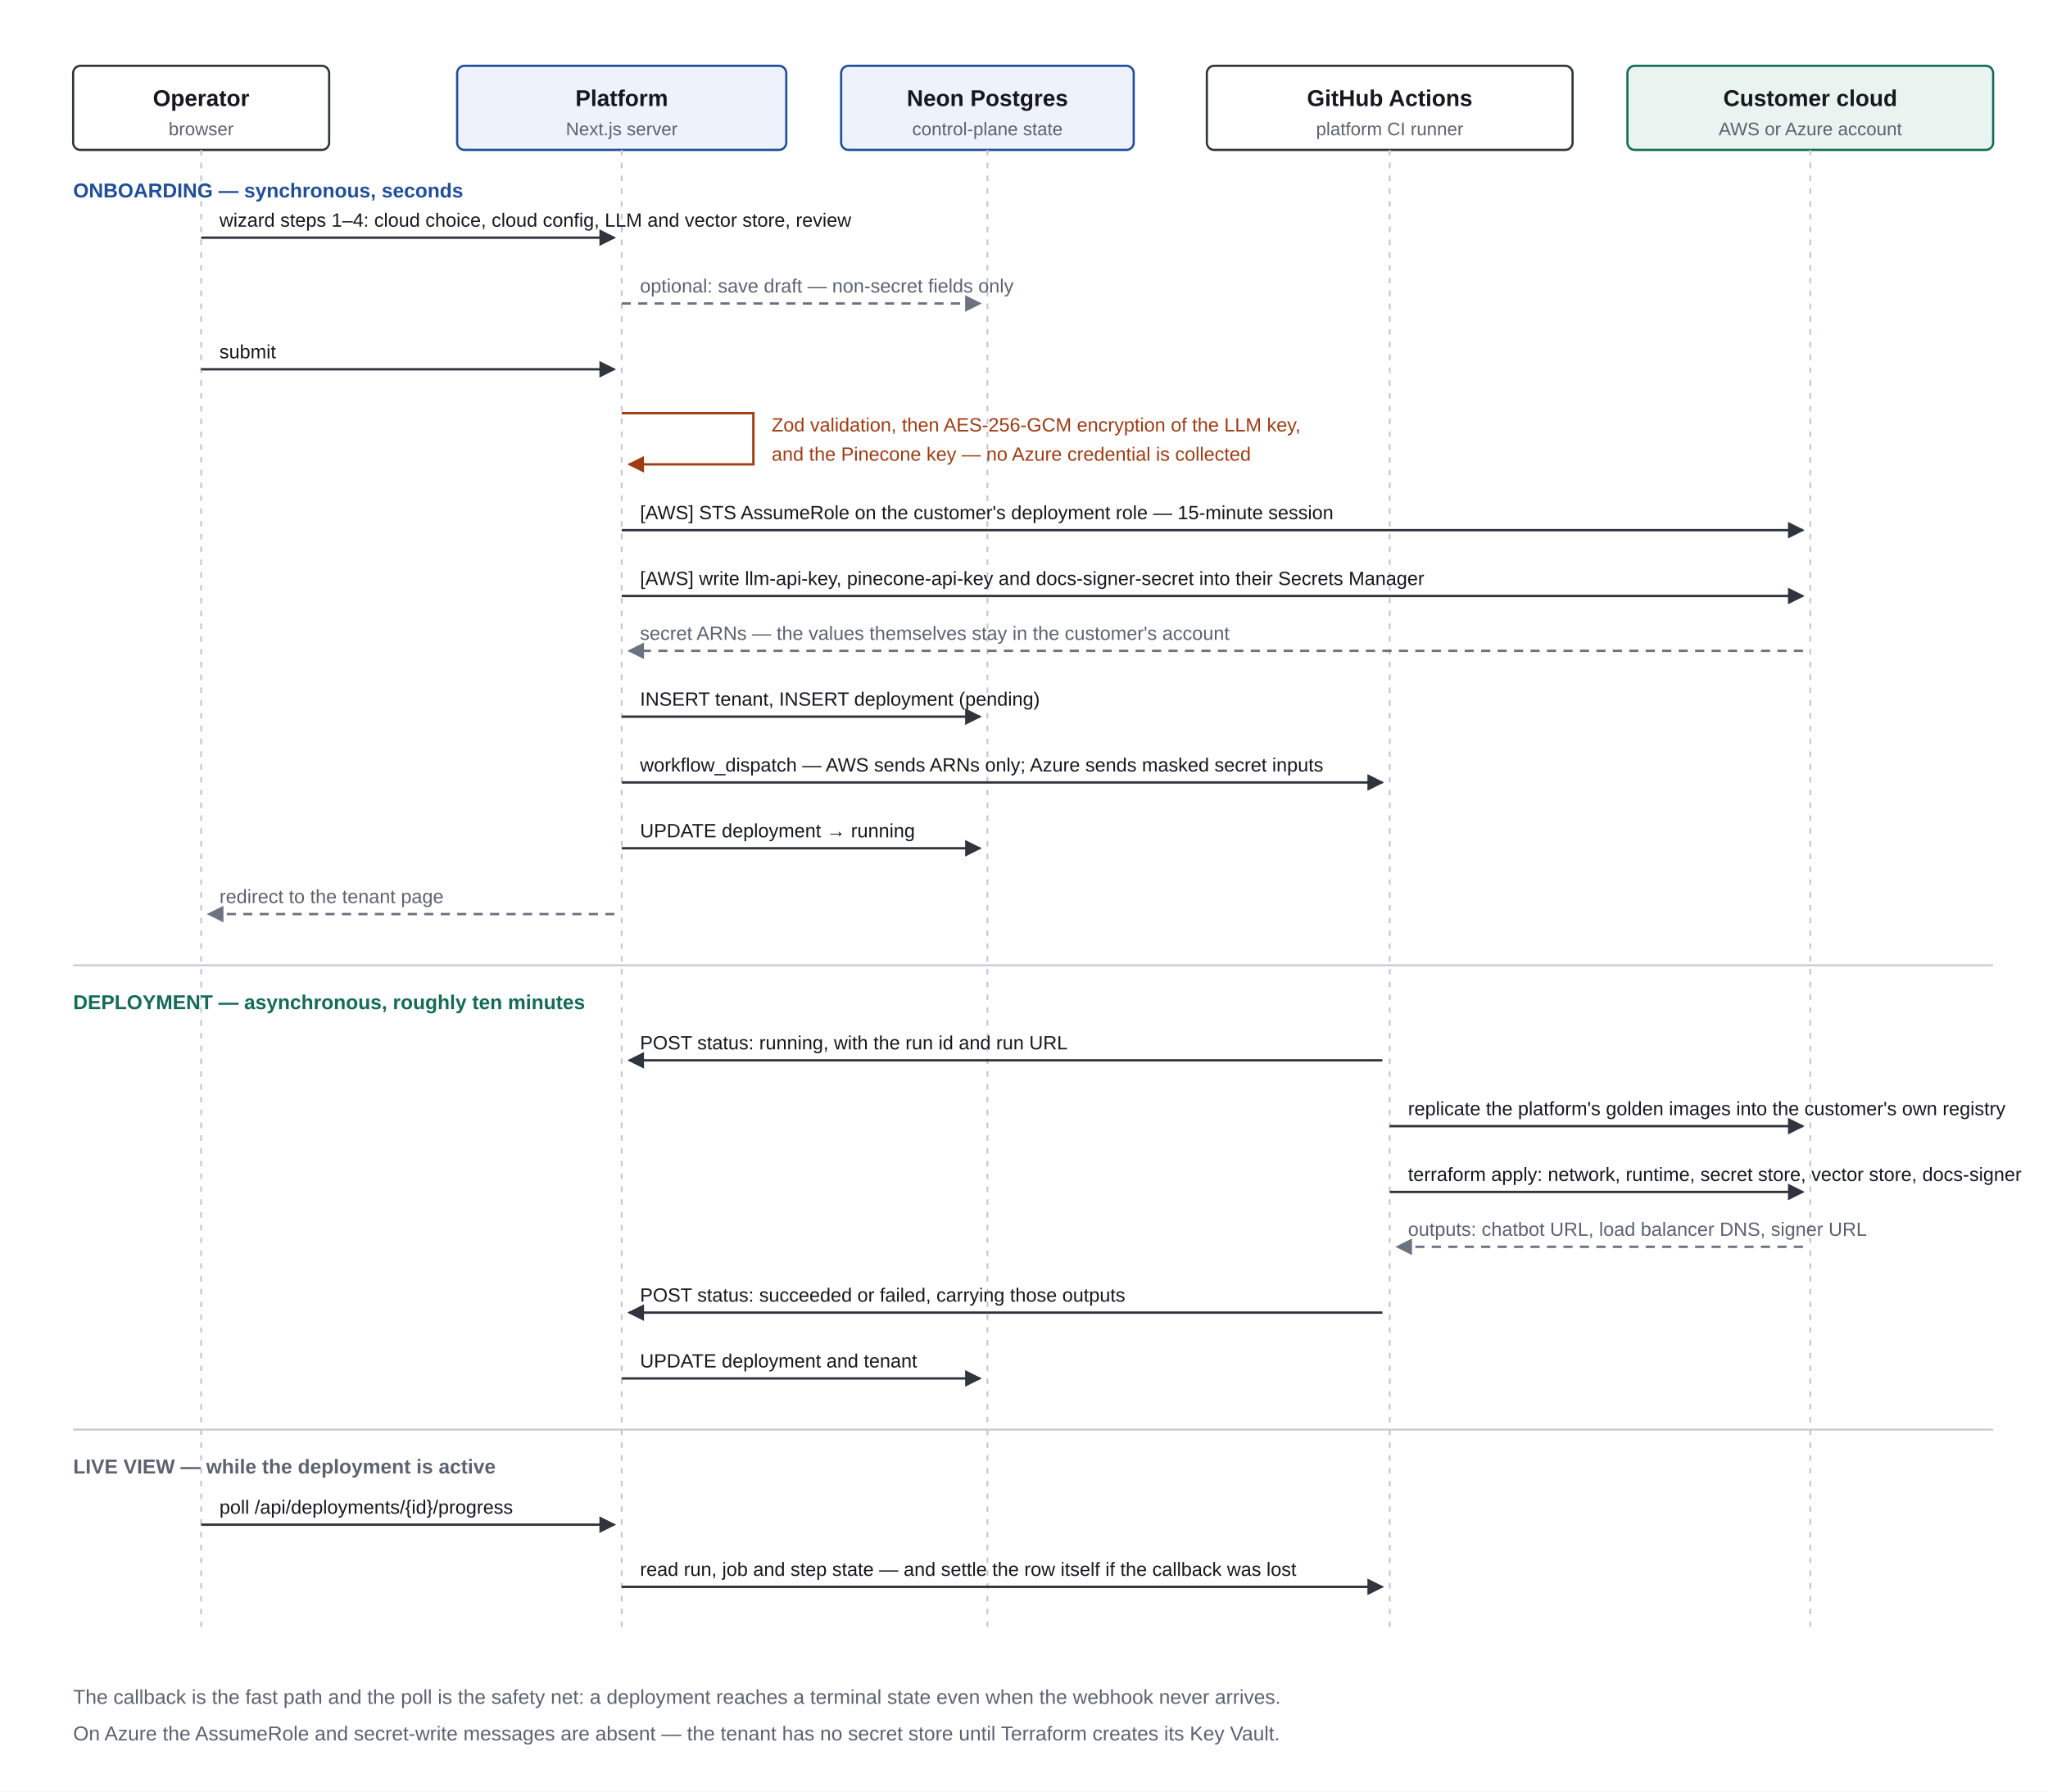
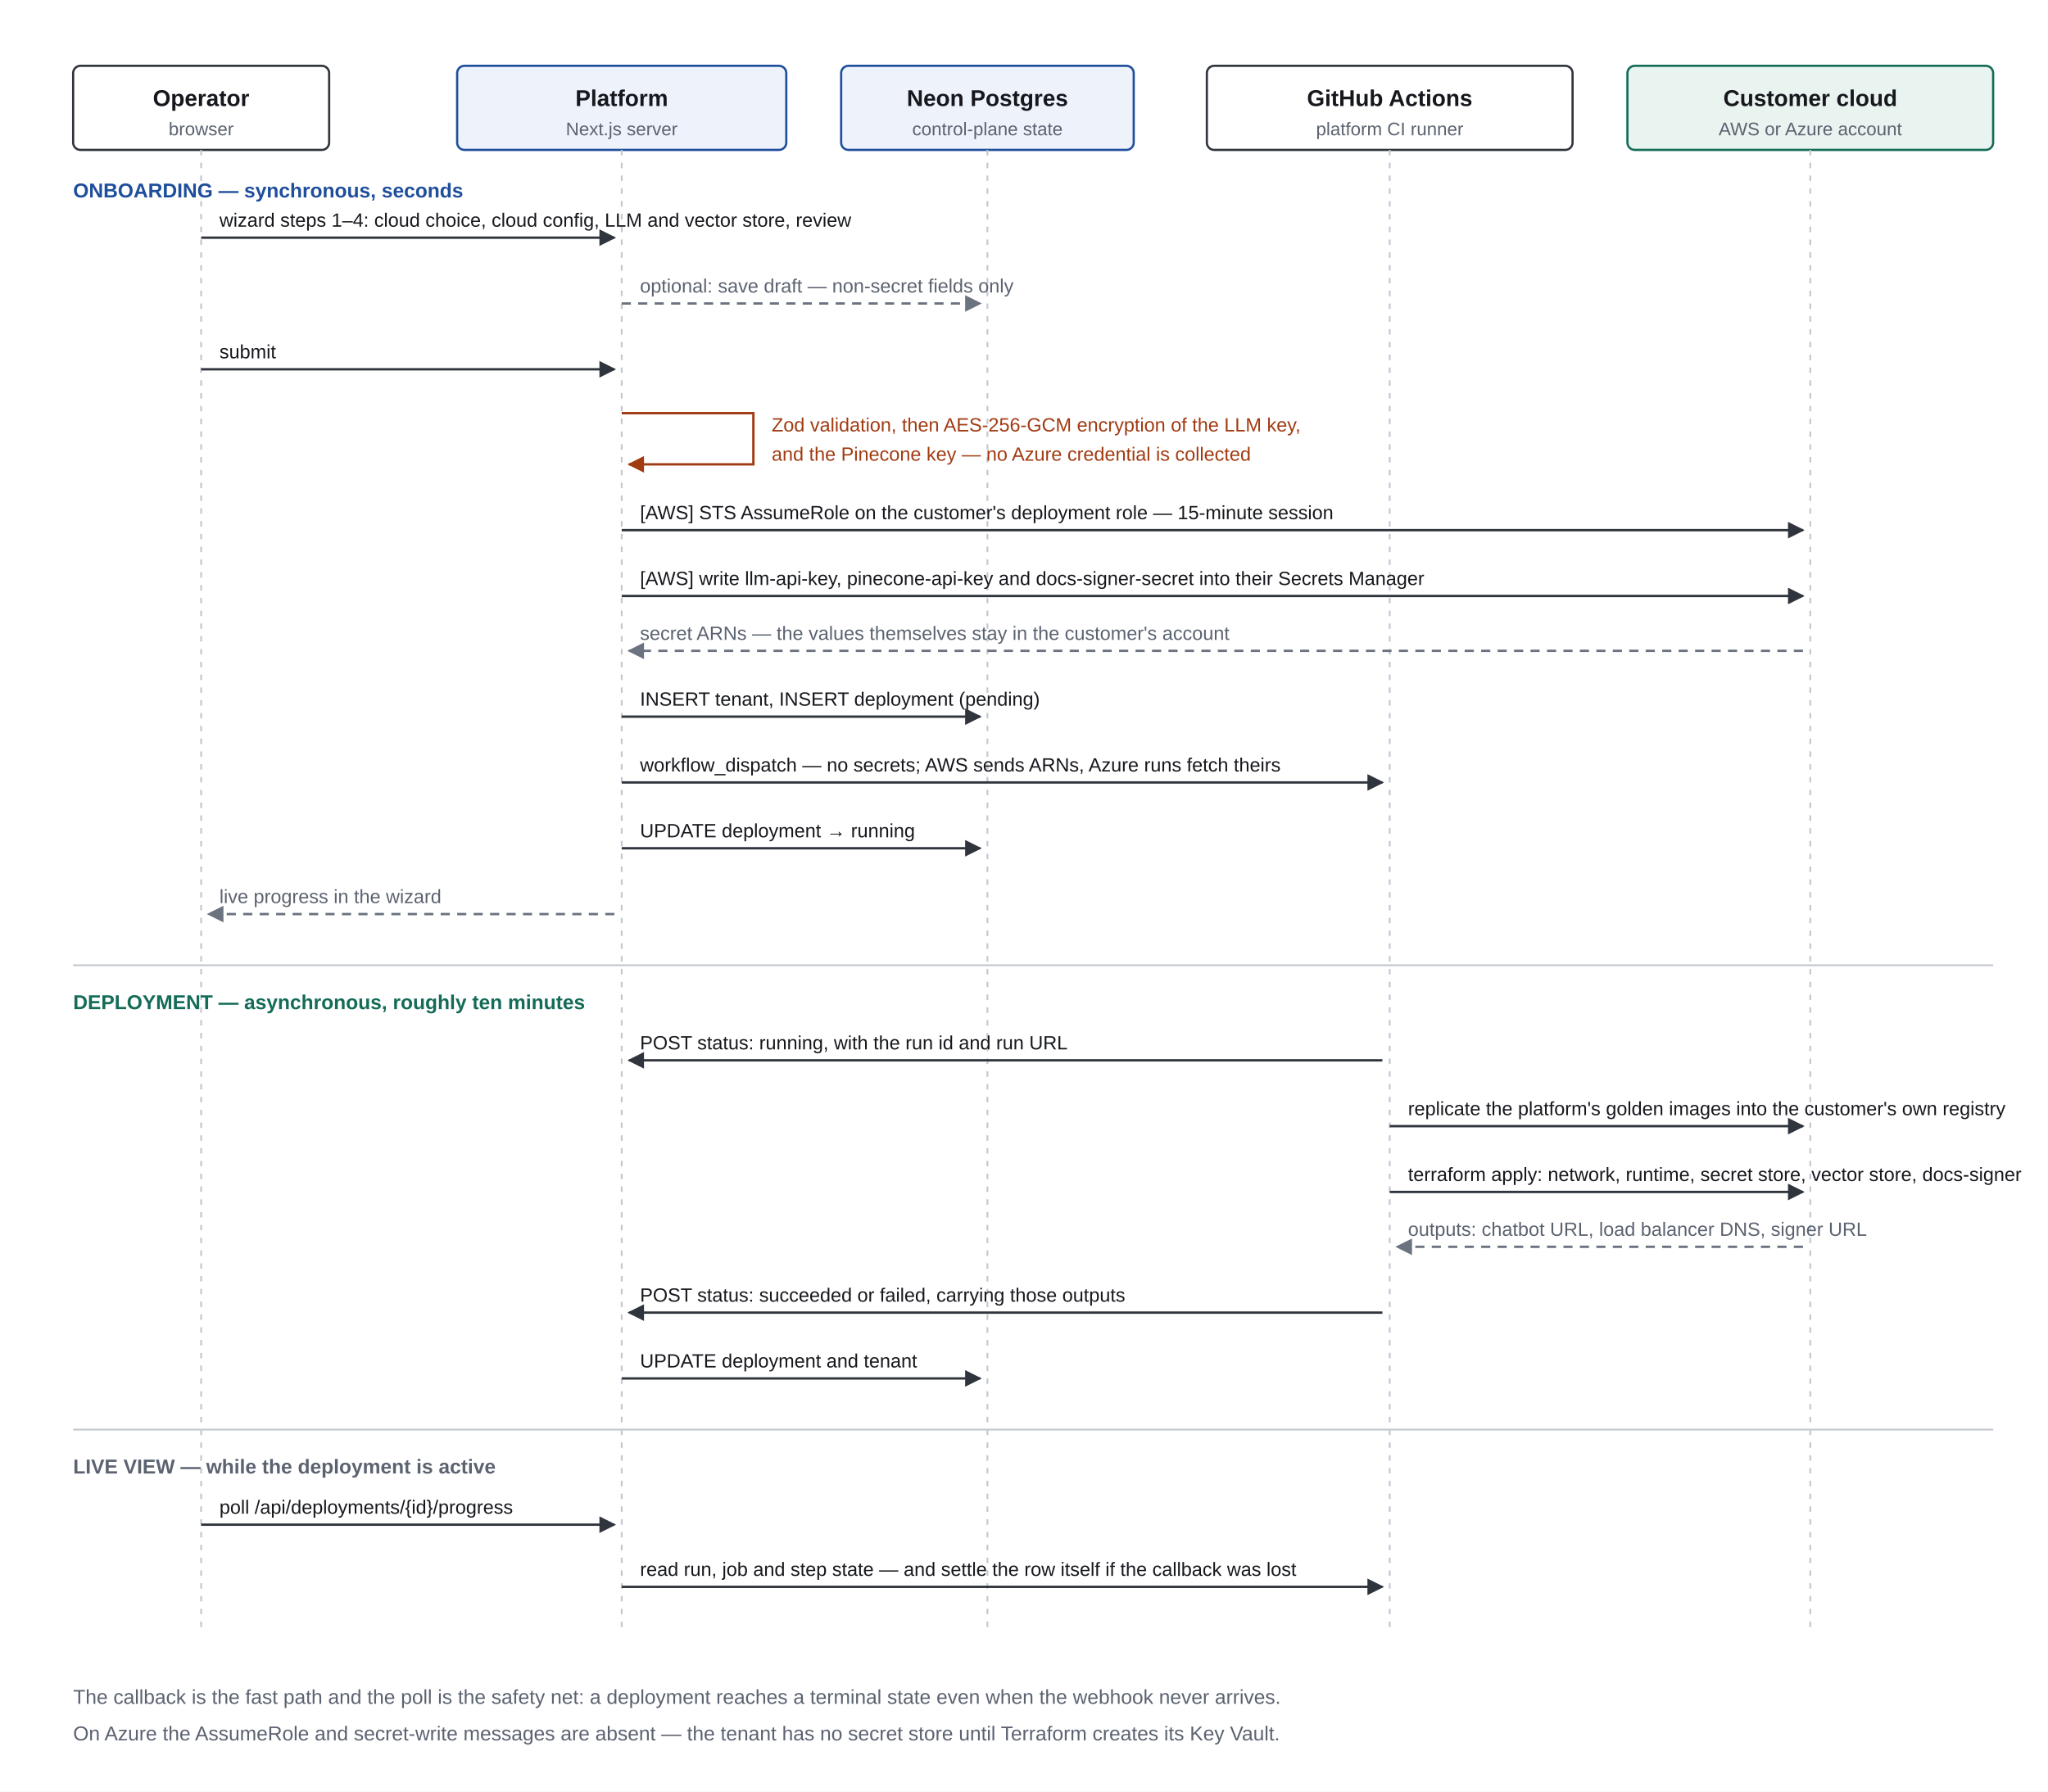
<svg xmlns="http://www.w3.org/2000/svg" viewBox="0 0 1120 980" width="1120" height="980" role="img" aria-label="Sequence of tenant onboarding and deployment: the platform encrypts credentials, writes them into the customer's own secret store, dispatches a workflow, and learns the outcome from a status callback or by polling the run.">
  <rect x="0" y="0" width="1120" height="980" fill="#ffffff" />
  <defs>
    <marker id="a" viewBox="0 0 10 10" refX="9" refY="5" markerWidth="7" markerHeight="7" orient="auto-start-reverse">
      <path d="M 0 0 L 10 5 L 0 10 z" fill="#2f343d" />
    </marker>
    <marker id="ad" viewBox="0 0 10 10" refX="9" refY="5" markerWidth="7" markerHeight="7" orient="auto-start-reverse">
      <path d="M 0 0 L 10 5 L 0 10 z" fill="#6b7280" />
    </marker>
    <marker id="ar" viewBox="0 0 10 10" refX="9" refY="5" markerWidth="7" markerHeight="7" orient="auto-start-reverse">
      <path d="M 0 0 L 10 5 L 0 10 z" fill="#a13b12" />
    </marker>
  </defs>
  <g font-family="Arial, Helvetica, sans-serif" fill="#16181d">
    <g stroke-width="1.2">
      <rect x="40" y="36" width="140" height="46" rx="4" fill="#ffffff" stroke="#2f343d" />
      <rect x="250" y="36" width="180" height="46" rx="4" fill="#eef3fb" stroke="#1f4e9c" />
      <rect x="460" y="36" width="160" height="46" rx="4" fill="#eef3fb" stroke="#1f4e9c" />
      <rect x="660" y="36" width="200" height="46" rx="4" fill="#ffffff" stroke="#2f343d" />
      <rect x="890" y="36" width="200" height="46" rx="4" fill="#e9f3ef" stroke="#146b58" />
    </g>
    <g font-size="12.5" font-weight="bold" text-anchor="middle">
      <text x="110" y="58">Operator</text>
      <text x="340" y="58">Platform</text>
      <text x="540" y="58">Neon Postgres</text>
      <text x="760" y="58">GitHub Actions</text>
      <text x="990" y="58">Customer cloud</text>
    </g>
    <g font-size="10" fill="#5b6270" text-anchor="middle">
      <text x="110" y="74">browser</text>
      <text x="340" y="74">Next.js server</text>
      <text x="540" y="74">control-plane state</text>
      <text x="760" y="74">platform CI runner</text>
      <text x="990" y="74">AWS or Azure account</text>
    </g>
    <g stroke="#c3c8d1" stroke-width="1" stroke-dasharray="3 4">
      <line x1="110" y1="82" x2="110" y2="892" />
      <line x1="340" y1="82" x2="340" y2="892" />
      <line x1="540" y1="82" x2="540" y2="892" />
      <line x1="760" y1="82" x2="760" y2="892" />
      <line x1="990" y1="82" x2="990" y2="892" />
    </g>
    <text x="40" y="108" font-size="11" font-weight="bold" fill="#1f4e9c">ONBOARDING — synchronous, seconds</text>
    <line x1="110" y1="130" x2="336" y2="130" stroke="#2f343d" stroke-width="1.3" marker-end="url(#a)" />
    <text x="120" y="124" font-size="10.5">wizard steps 1–4: cloud choice, cloud config, LLM and vector store, review</text>
    <line x1="340" y1="166" x2="536" y2="166" stroke="#6b7280" stroke-width="1.3" stroke-dasharray="5 4" marker-end="url(#ad)" />
    <text x="350" y="160" font-size="10.5" fill="#5b6270">optional: save draft — non-secret fields only</text>
    <line x1="110" y1="202" x2="336" y2="202" stroke="#2f343d" stroke-width="1.3" marker-end="url(#a)" />
    <text x="120" y="196" font-size="10.5">submit</text>
    <polyline points="340,226 412,226 412,254 344,254" fill="none" stroke="#a13b12" stroke-width="1.3" marker-end="url(#ar)" />
    <text x="422" y="236" font-size="10.5" fill="#a13b12">Zod validation, then AES-256-GCM encryption of the LLM key,</text>
    <text x="422" y="252" font-size="10.5" fill="#a13b12">and the Pinecone key — no Azure credential is collected</text>
    <line x1="340" y1="290" x2="986" y2="290" stroke="#2f343d" stroke-width="1.3" marker-end="url(#a)" />
    <text x="350" y="284" font-size="10.5">[AWS] STS AssumeRole on the customer's deployment role — 15-minute session</text>
    <line x1="340" y1="326" x2="986" y2="326" stroke="#2f343d" stroke-width="1.3" marker-end="url(#a)" />
    <text x="350" y="320" font-size="10.5">[AWS] write llm-api-key, pinecone-api-key and docs-signer-secret into their Secrets Manager</text>
    <line x1="986" y1="356" x2="344" y2="356" stroke="#6b7280" stroke-width="1.3" stroke-dasharray="5 4" marker-end="url(#ad)" />
    <text x="350" y="350" font-size="10.5" fill="#5b6270">secret ARNs — the values themselves stay in the customer's account</text>
    <line x1="340" y1="392" x2="536" y2="392" stroke="#2f343d" stroke-width="1.3" marker-end="url(#a)" />
    <text x="350" y="386" font-size="10.5">INSERT tenant, INSERT deployment (pending)</text>
    <line x1="340" y1="428" x2="756" y2="428" stroke="#2f343d" stroke-width="1.3" marker-end="url(#a)" />
-     <text x="350" y="422" font-size="10.5">workflow_dispatch — AWS sends ARNs only; Azure sends masked secret inputs</text>
+     <text x="350" y="422" font-size="10.5">workflow_dispatch — no secrets; AWS sends ARNs, Azure runs fetch theirs</text>
    <line x1="340" y1="464" x2="536" y2="464" stroke="#2f343d" stroke-width="1.3" marker-end="url(#a)" />
    <text x="350" y="458" font-size="10.5">UPDATE deployment → running</text>
    <line x1="336" y1="500" x2="114" y2="500" stroke="#6b7280" stroke-width="1.3" stroke-dasharray="5 4" marker-end="url(#ad)" />
-     <text x="120" y="494" font-size="10.5" fill="#5b6270">redirect to the tenant page</text>
+     <text x="120" y="494" font-size="10.5" fill="#5b6270">live progress in the wizard</text>
    <line x1="40" y1="528" x2="1090" y2="528" stroke="#c3c8d1" stroke-width="1" />
    <text x="40" y="552" font-size="11" font-weight="bold" fill="#146b58">DEPLOYMENT — asynchronous, roughly ten minutes</text>
    <line x1="756" y1="580" x2="344" y2="580" stroke="#2f343d" stroke-width="1.3" marker-end="url(#a)" />
    <text x="350" y="574" font-size="10.5">POST status: running, with the run id and run URL</text>
    <line x1="760" y1="616" x2="986" y2="616" stroke="#2f343d" stroke-width="1.3" marker-end="url(#a)" />
    <text x="770" y="610" font-size="10.5">replicate the platform's golden images into the customer's own registry</text>
    <line x1="760" y1="652" x2="986" y2="652" stroke="#2f343d" stroke-width="1.3" marker-end="url(#a)" />
    <text x="770" y="646" font-size="10.5">terraform apply: network, runtime, secret store, vector store, docs-signer</text>
    <line x1="986" y1="682" x2="764" y2="682" stroke="#6b7280" stroke-width="1.3" stroke-dasharray="5 4" marker-end="url(#ad)" />
    <text x="770" y="676" font-size="10.5" fill="#5b6270">outputs: chatbot URL, load balancer DNS, signer URL</text>
    <line x1="756" y1="718" x2="344" y2="718" stroke="#2f343d" stroke-width="1.3" marker-end="url(#a)" />
    <text x="350" y="712" font-size="10.5">POST status: succeeded or failed, carrying those outputs</text>
    <line x1="340" y1="754" x2="536" y2="754" stroke="#2f343d" stroke-width="1.3" marker-end="url(#a)" />
    <text x="350" y="748" font-size="10.5">UPDATE deployment and tenant</text>
    <line x1="40" y1="782" x2="1090" y2="782" stroke="#c3c8d1" stroke-width="1" />
    <text x="40" y="806" font-size="11" font-weight="bold" fill="#5b6270">LIVE VIEW — while the deployment is active</text>
    <line x1="110" y1="834" x2="336" y2="834" stroke="#2f343d" stroke-width="1.3" marker-end="url(#a)" />
    <text x="120" y="828" font-size="10.5">poll /api/deployments/{id}/progress</text>
    <line x1="340" y1="868" x2="756" y2="868" stroke="#2f343d" stroke-width="1.3" marker-end="url(#a)" />
    <text x="350" y="862" font-size="10.5">read run, job and step state — and settle the row itself if the callback was lost</text>
    <text x="40" y="932" font-size="11" fill="#5b6270">The callback is the fast path and the poll is the safety net: a deployment reaches a terminal state even when the webhook never arrives.</text>
    <text x="40" y="952" font-size="11" fill="#5b6270">On Azure the AssumeRole and secret-write messages are absent — the tenant has no secret store until Terraform creates its Key Vault.</text>
  </g>
</svg>
